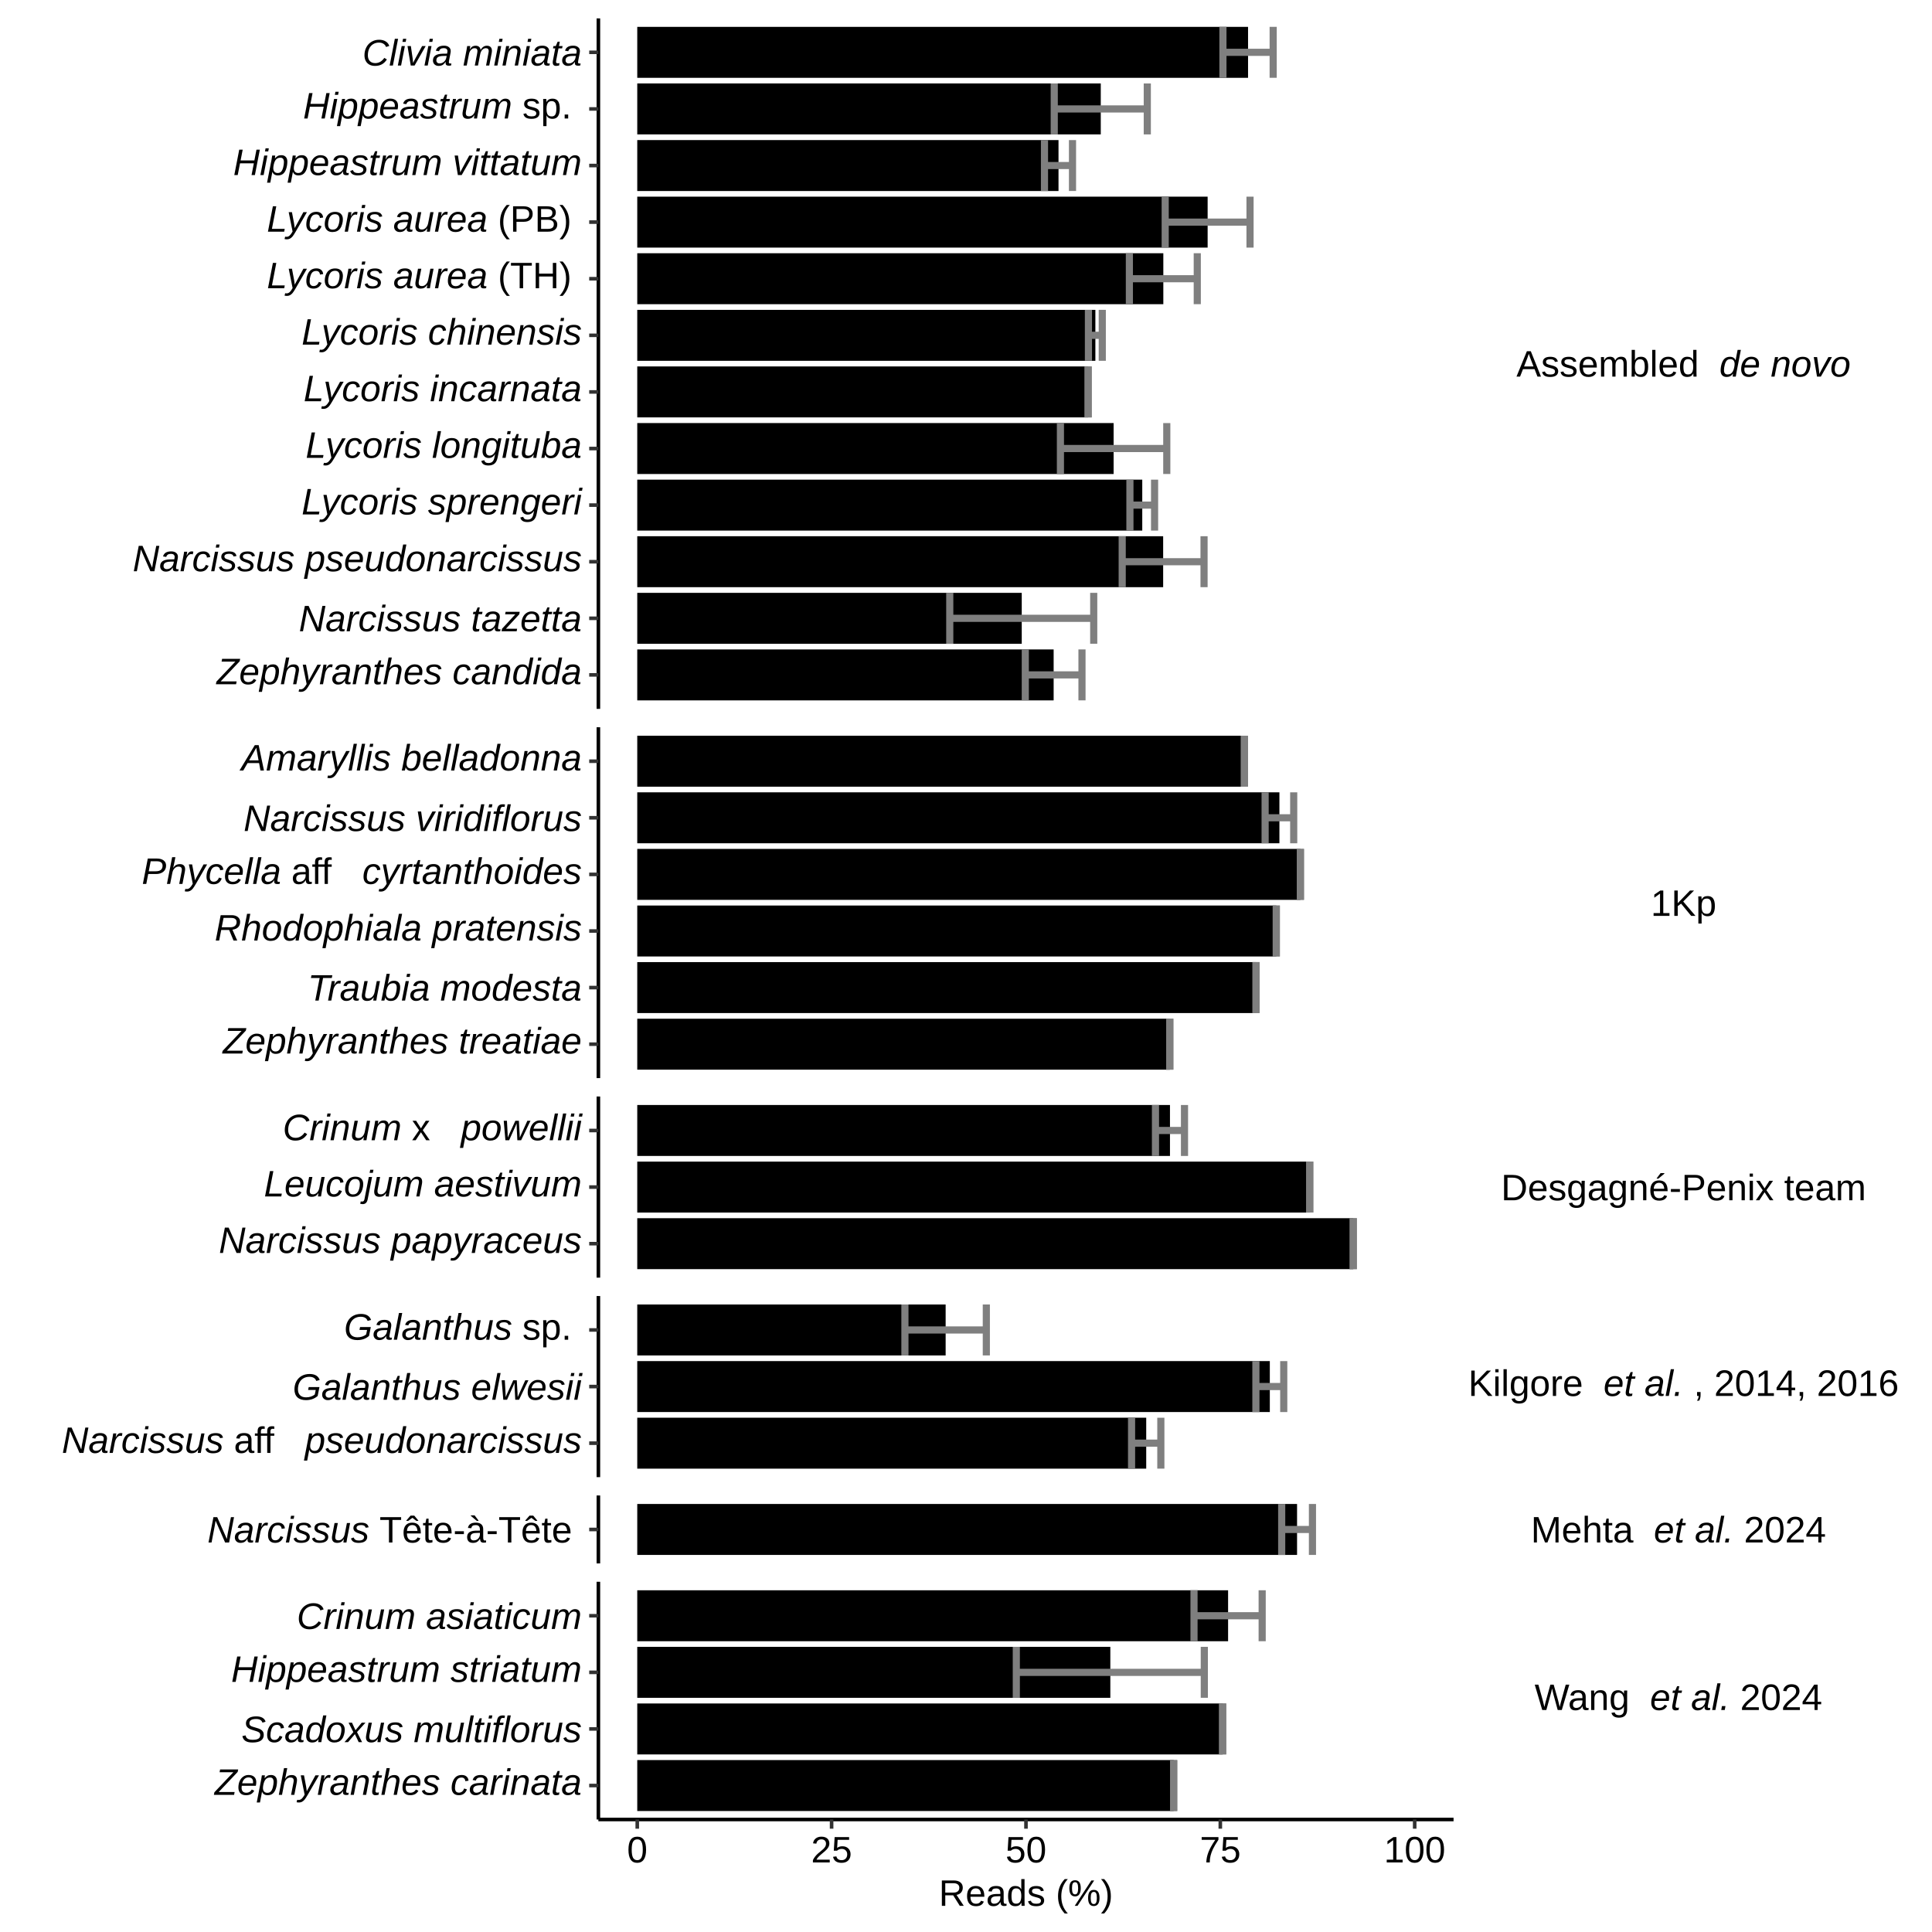
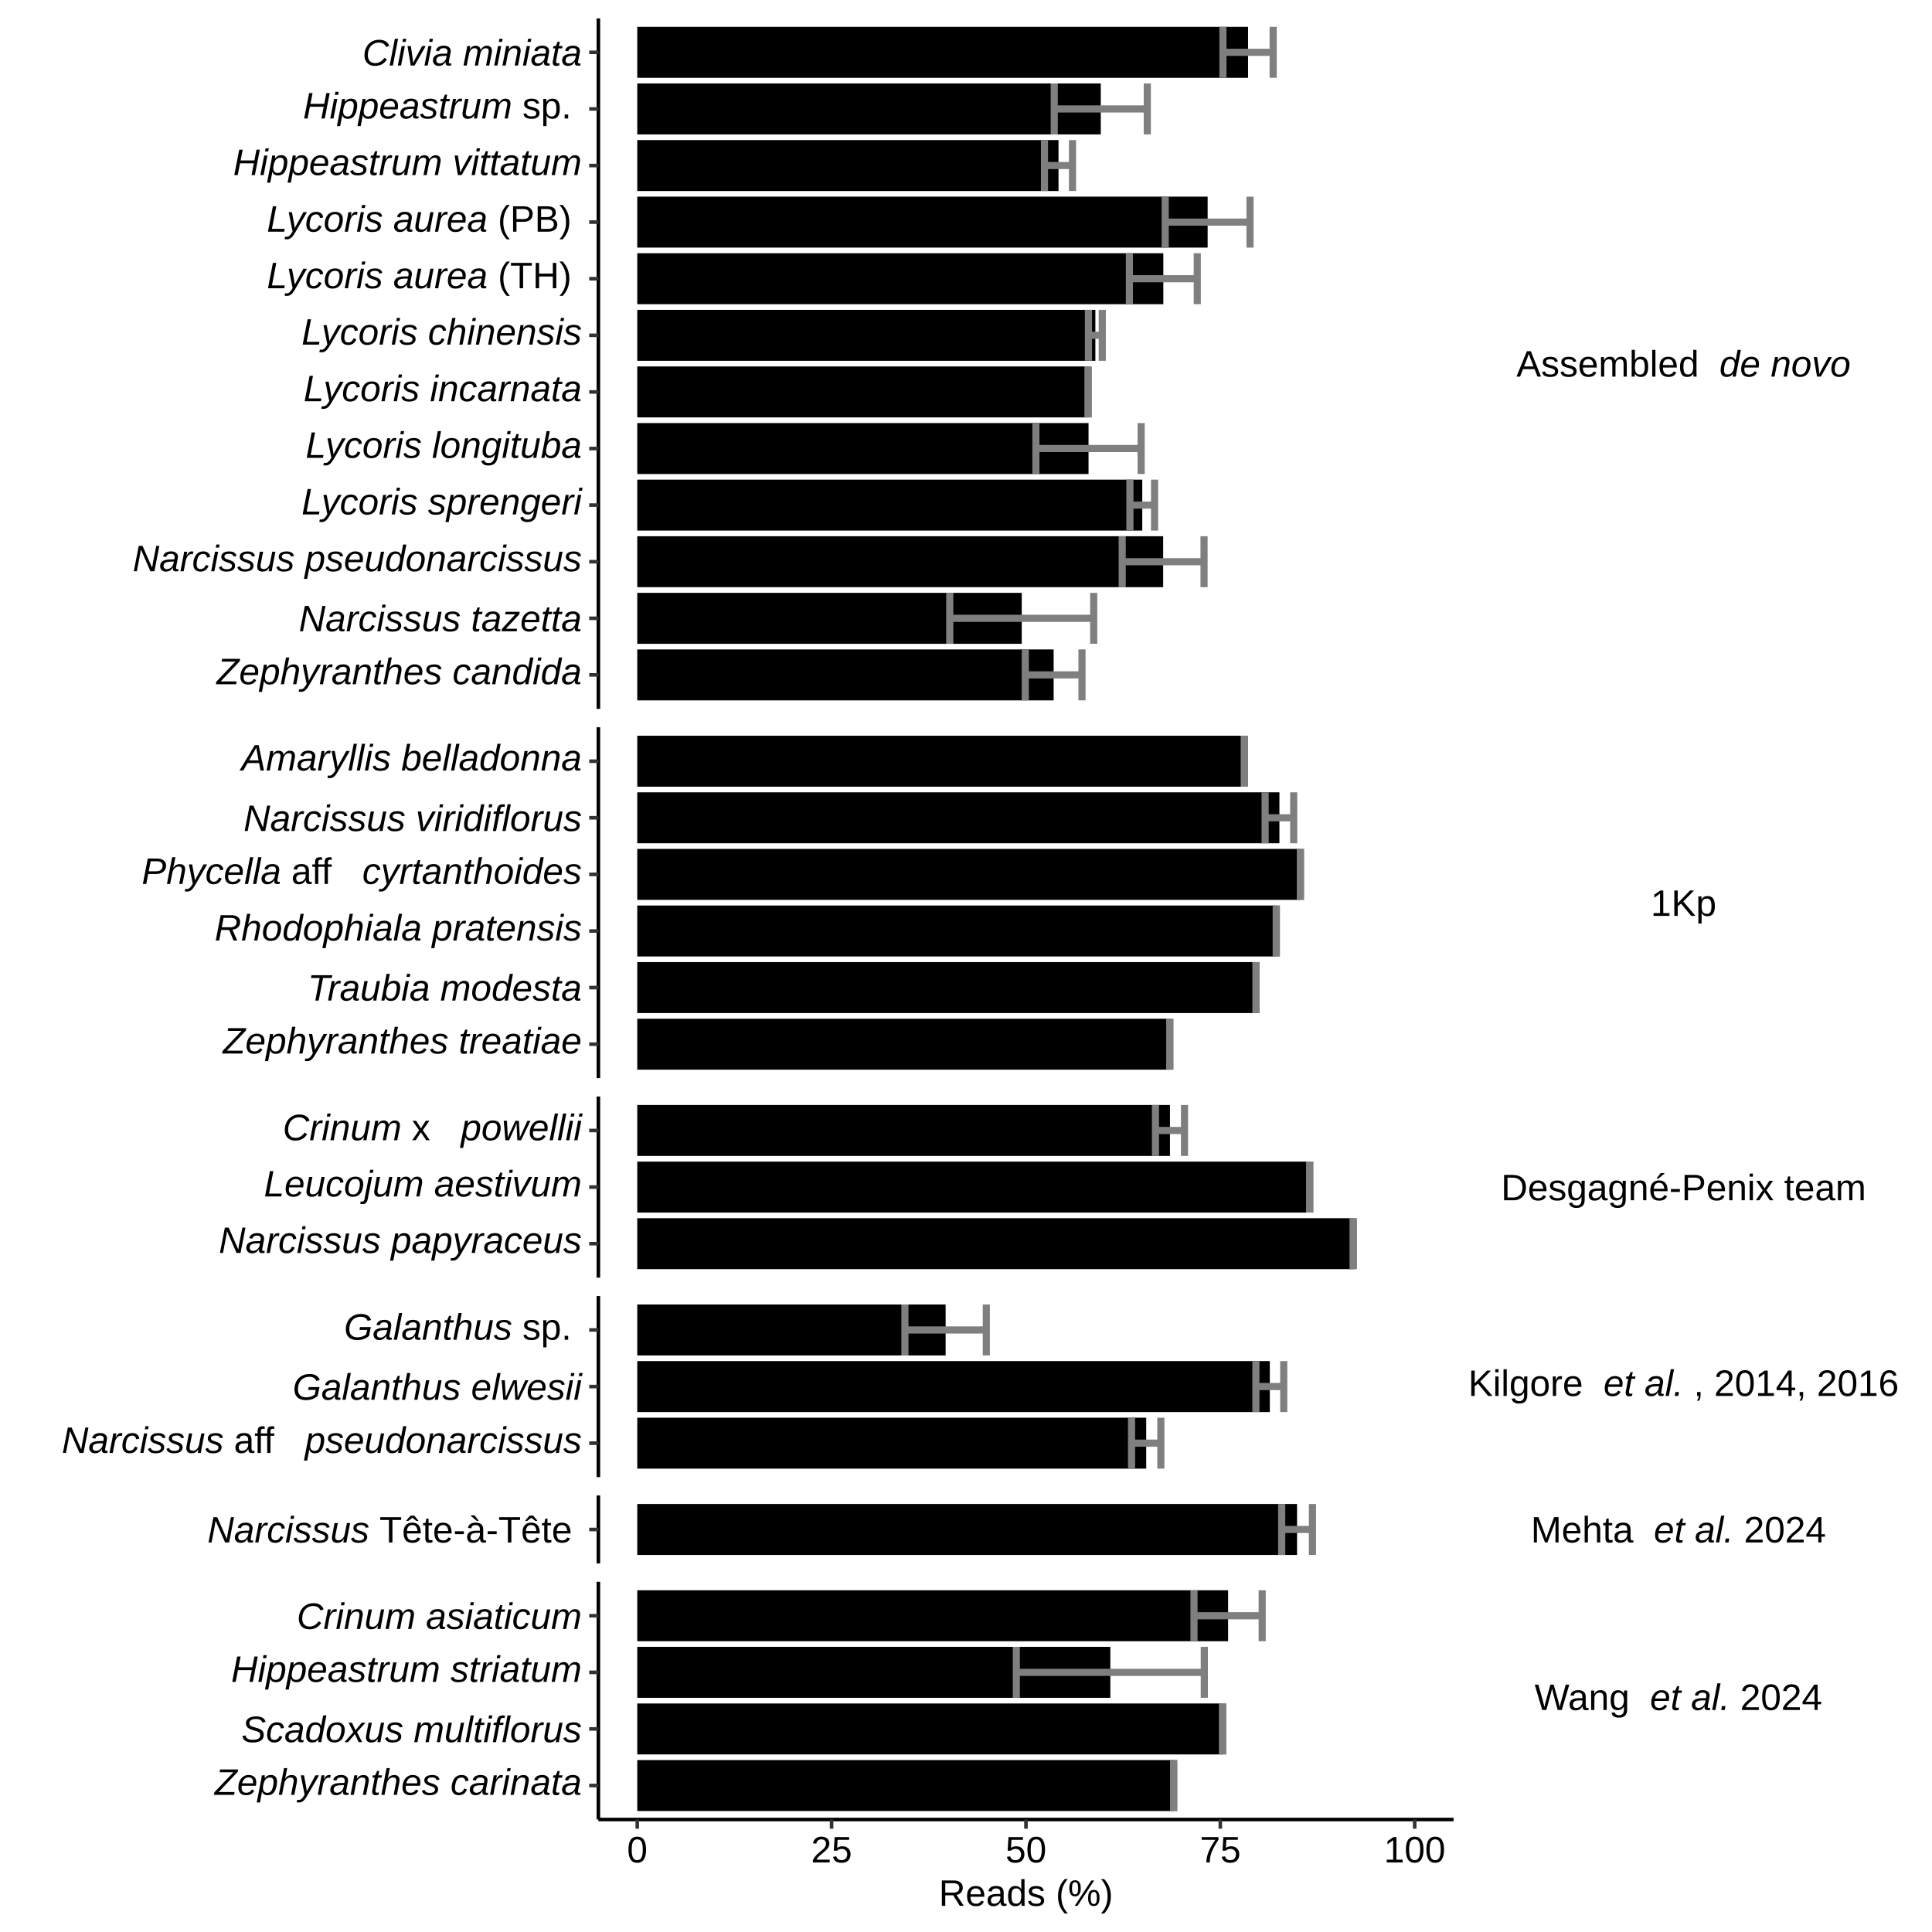
<svg xmlns="http://www.w3.org/2000/svg" class="svglite" width="576.00pt" height="576.00pt" viewBox="0 0 576.00 576.00">
  <defs>
    <style type="text/css">
    .svglite line, .svglite polyline, .svglite polygon, .svglite path, .svglite rect, .svglite circle {
      fill: none;
      stroke: #000000;
      stroke-linecap: round;
      stroke-linejoin: round;
      stroke-miterlimit: 10.00;
    }
    .svglite text {
      white-space: pre;
    }
  </style>
  </defs>
  <rect width="100%" height="100%" style="stroke: none; fill: #FFFFFF;" />
  <defs>
    <clipPath id="cpMC4wMHw1NzYuMDB8MC4wMHw1NzYuMDA=">
      <rect x="0.00" y="0.00" width="576.00" height="576.00" />
    </clipPath>
  </defs>
  <g clip-path="url(#cpMC4wMHw1NzYuMDB8MC4wMHw1NzYuMDA=)">
    <rect x="0.00" y="0.00" width="576.00" height="576.00" style="stroke-width: 1.07; stroke: #FFFFFF; fill: #FFFFFF;" />
  </g>
  <defs>
    <clipPath id="cpMTc4LjQwfDQzMy4zNnw1LjQ4fDIxMS4zNA==">
      <rect x="178.40" y="5.48" width="254.96" height="205.86" />
    </clipPath>
  </defs>
  <g clip-path="url(#cpMTc4LjQwfDQzMy4zNnw1LjQ4fDIxMS4zNA==)">
    <rect x="178.40" y="5.48" width="254.96" height="205.86" style="stroke-width: 1.07; stroke: none; fill: #FFFFFF;" />
    <rect x="189.99" y="8.01" width="182.10" height="15.19" style="stroke-width: 1.07; stroke: none; stroke-linecap: butt; stroke-linejoin: miter; fill: #000000;" />
    <rect x="189.99" y="24.88" width="138.19" height="15.19" style="stroke-width: 1.07; stroke: none; stroke-linecap: butt; stroke-linejoin: miter; fill: #000000;" />
    <rect x="189.99" y="41.76" width="125.59" height="15.19" style="stroke-width: 1.07; stroke: none; stroke-linecap: butt; stroke-linejoin: miter; fill: #000000;" />
    <rect x="189.99" y="58.63" width="170.05" height="15.19" style="stroke-width: 1.07; stroke: none; stroke-linecap: butt; stroke-linejoin: miter; fill: #000000;" />
    <rect x="189.99" y="75.50" width="156.84" height="15.19" style="stroke-width: 1.07; stroke: none; stroke-linecap: butt; stroke-linejoin: miter; fill: #000000;" />
    <rect x="189.99" y="92.38" width="136.58" height="15.19" style="stroke-width: 1.07; stroke: none; stroke-linecap: butt; stroke-linejoin: miter; fill: #000000;" />
    <rect x="189.99" y="109.25" width="134.43" height="15.19" style="stroke-width: 1.07; stroke: none; stroke-linecap: butt; stroke-linejoin: miter; fill: #000000;" />
-     <rect x="189.99" y="126.13" width="142.02" height="15.19" style="stroke-width: 1.07; stroke: none; stroke-linecap: butt; stroke-linejoin: miter; fill: #000000;" />
+     <rect x="189.99" y="126.13" width="134.54" height="15.19" style="stroke-width: 1.07; stroke: none; stroke-linecap: butt; stroke-linejoin: miter; fill: #000000;" />
    <rect x="189.99" y="143.00" width="150.56" height="15.19" style="stroke-width: 1.07; stroke: none; stroke-linecap: butt; stroke-linejoin: miter; fill: #000000;" />
    <rect x="189.99" y="159.87" width="156.79" height="15.19" style="stroke-width: 1.07; stroke: none; stroke-linecap: butt; stroke-linejoin: miter; fill: #000000;" />
    <rect x="189.99" y="176.75" width="114.63" height="15.19" style="stroke-width: 1.07; stroke: none; stroke-linecap: butt; stroke-linejoin: miter; fill: #000000;" />
    <rect x="189.99" y="193.62" width="124.14" height="15.19" style="stroke-width: 1.07; stroke: none; stroke-linecap: butt; stroke-linejoin: miter; fill: #000000;" />
    <polyline points="379.58,23.20 379.58,8.01 " style="stroke-width: 2.13; stroke: #7F7F7F; stroke-linecap: butt;" />
    <polyline points="379.58,15.60 364.60,15.60 " style="stroke-width: 2.13; stroke: #7F7F7F; stroke-linecap: butt;" />
    <polyline points="364.60,23.20 364.60,8.01 " style="stroke-width: 2.13; stroke: #7F7F7F; stroke-linecap: butt;" />
    <polyline points="342.05,40.07 342.05,24.88 " style="stroke-width: 2.13; stroke: #7F7F7F; stroke-linecap: butt;" />
    <polyline points="342.05,32.48 314.31,32.48 " style="stroke-width: 2.13; stroke: #7F7F7F; stroke-linecap: butt;" />
    <polyline points="314.31,40.07 314.31,24.88 " style="stroke-width: 2.13; stroke: #7F7F7F; stroke-linecap: butt;" />
    <polyline points="319.75,56.94 319.75,41.76 " style="stroke-width: 2.13; stroke: #7F7F7F; stroke-linecap: butt;" />
    <polyline points="319.75,49.35 311.40,49.35 " style="stroke-width: 2.13; stroke: #7F7F7F; stroke-linecap: butt;" />
    <polyline points="311.40,56.94 311.40,41.76 " style="stroke-width: 2.13; stroke: #7F7F7F; stroke-linecap: butt;" />
    <polyline points="372.68,73.82 372.68,58.63 " style="stroke-width: 2.13; stroke: #7F7F7F; stroke-linecap: butt;" />
    <polyline points="372.68,66.22 347.39,66.22 " style="stroke-width: 2.13; stroke: #7F7F7F; stroke-linecap: butt;" />
    <polyline points="347.39,73.82 347.39,58.63 " style="stroke-width: 2.13; stroke: #7F7F7F; stroke-linecap: butt;" />
    <polyline points="356.95,90.69 356.95,75.50 " style="stroke-width: 2.13; stroke: #7F7F7F; stroke-linecap: butt;" />
    <polyline points="356.95,83.10 336.71,83.10 " style="stroke-width: 2.13; stroke: #7F7F7F; stroke-linecap: butt;" />
    <polyline points="336.71,90.69 336.71,75.50 " style="stroke-width: 2.13; stroke: #7F7F7F; stroke-linecap: butt;" />
    <polyline points="328.63,107.56 328.63,92.38 " style="stroke-width: 2.13; stroke: #7F7F7F; stroke-linecap: butt;" />
    <polyline points="328.63,99.97 324.50,99.97 " style="stroke-width: 2.13; stroke: #7F7F7F; stroke-linecap: butt;" />
    <polyline points="324.50,107.56 324.50,92.38 " style="stroke-width: 2.13; stroke: #7F7F7F; stroke-linecap: butt;" />
    <polyline points="324.42,124.44 324.42,109.25 " style="stroke-width: 2.13; stroke: #7F7F7F; stroke-linecap: butt;" />
    <polyline points="324.42,116.85 324.42,116.85 " style="stroke-width: 2.13; stroke: #7F7F7F; stroke-linecap: butt;" />
    <polyline points="324.42,124.44 324.42,109.25 " style="stroke-width: 2.13; stroke: #7F7F7F; stroke-linecap: butt;" />
-     <polyline points="347.86,141.31 347.86,126.13 " style="stroke-width: 2.13; stroke: #7F7F7F; stroke-linecap: butt;" />
-     <polyline points="347.86,133.72 316.15,133.72 " style="stroke-width: 2.13; stroke: #7F7F7F; stroke-linecap: butt;" />
-     <polyline points="316.15,141.31 316.15,126.13 " style="stroke-width: 2.13; stroke: #7F7F7F; stroke-linecap: butt;" />
+     <polyline points="340.21,141.31 340.21,126.13 " style="stroke-width: 2.13; stroke: #7F7F7F; stroke-linecap: butt;" />
+     <polyline points="340.21,133.72 308.84,133.72 " style="stroke-width: 2.13; stroke: #7F7F7F; stroke-linecap: butt;" />
+     <polyline points="308.84,141.31 308.84,126.13 " style="stroke-width: 2.13; stroke: #7F7F7F; stroke-linecap: butt;" />
    <polyline points="344.22,158.19 344.22,143.00 " style="stroke-width: 2.13; stroke: #7F7F7F; stroke-linecap: butt;" />
    <polyline points="344.22,150.59 336.87,150.59 " style="stroke-width: 2.13; stroke: #7F7F7F; stroke-linecap: butt;" />
    <polyline points="336.87,158.19 336.87,143.00 " style="stroke-width: 2.13; stroke: #7F7F7F; stroke-linecap: butt;" />
    <polyline points="358.97,175.06 358.97,159.87 " style="stroke-width: 2.13; stroke: #7F7F7F; stroke-linecap: butt;" />
    <polyline points="358.97,167.47 334.57,167.47 " style="stroke-width: 2.13; stroke: #7F7F7F; stroke-linecap: butt;" />
    <polyline points="334.57,175.06 334.57,159.87 " style="stroke-width: 2.13; stroke: #7F7F7F; stroke-linecap: butt;" />
    <polyline points="326.08,191.93 326.08,176.75 " style="stroke-width: 2.13; stroke: #7F7F7F; stroke-linecap: butt;" />
    <polyline points="326.08,184.34 283.16,184.34 " style="stroke-width: 2.13; stroke: #7F7F7F; stroke-linecap: butt;" />
    <polyline points="283.16,191.93 283.16,176.75 " style="stroke-width: 2.13; stroke: #7F7F7F; stroke-linecap: butt;" />
    <polyline points="322.58,208.81 322.58,193.62 " style="stroke-width: 2.13; stroke: #7F7F7F; stroke-linecap: butt;" />
    <polyline points="322.58,201.21 305.68,201.21 " style="stroke-width: 2.13; stroke: #7F7F7F; stroke-linecap: butt;" />
    <polyline points="305.68,208.81 305.68,193.62 " style="stroke-width: 2.13; stroke: #7F7F7F; stroke-linecap: butt;" />
  </g>
  <g clip-path="url(#cpMC4wMHw1NzYuMDB8MC4wMHw1NzYuMDA=)">
</g>
  <defs>
    <clipPath id="cpMTc4LjQwfDQzMy4zNnwyMTYuODJ8MzIxLjQz">
      <rect x="178.40" y="216.82" width="254.96" height="104.62" />
    </clipPath>
  </defs>
  <g clip-path="url(#cpMTc4LjQwfDQzMy4zNnwyMTYuODJ8MzIxLjQz)">
    <rect x="178.40" y="216.82" width="254.96" height="104.62" style="stroke-width: 1.07; stroke: none; fill: #FFFFFF;" />
    <rect x="189.99" y="219.35" width="181.02" height="15.19" style="stroke-width: 1.07; stroke: none; stroke-linecap: butt; stroke-linejoin: miter; fill: #000000;" />
    <rect x="189.99" y="236.22" width="191.45" height="15.19" style="stroke-width: 1.07; stroke: none; stroke-linecap: butt; stroke-linejoin: miter; fill: #000000;" />
    <rect x="189.99" y="253.09" width="197.71" height="15.19" style="stroke-width: 1.07; stroke: none; stroke-linecap: butt; stroke-linejoin: miter; fill: #000000;" />
    <rect x="189.99" y="269.97" width="190.52" height="15.19" style="stroke-width: 1.07; stroke: none; stroke-linecap: butt; stroke-linejoin: miter; fill: #000000;" />
    <rect x="189.99" y="286.84" width="184.50" height="15.19" style="stroke-width: 1.07; stroke: none; stroke-linecap: butt; stroke-linejoin: miter; fill: #000000;" />
    <rect x="189.99" y="303.72" width="158.77" height="15.19" style="stroke-width: 1.07; stroke: none; stroke-linecap: butt; stroke-linejoin: miter; fill: #000000;" />
    <polyline points="371.01,234.53 371.01,219.35 " style="stroke-width: 2.13; stroke: #7F7F7F; stroke-linecap: butt;" />
    <polyline points="371.01,226.94 371.01,226.94 " style="stroke-width: 2.13; stroke: #7F7F7F; stroke-linecap: butt;" />
    <polyline points="371.01,234.53 371.01,219.35 " style="stroke-width: 2.13; stroke: #7F7F7F; stroke-linecap: butt;" />
    <polyline points="385.70,251.41 385.70,236.22 " style="stroke-width: 2.13; stroke: #7F7F7F; stroke-linecap: butt;" />
    <polyline points="385.70,243.81 377.18,243.81 " style="stroke-width: 2.13; stroke: #7F7F7F; stroke-linecap: butt;" />
    <polyline points="377.18,251.41 377.18,236.22 " style="stroke-width: 2.13; stroke: #7F7F7F; stroke-linecap: butt;" />
    <polyline points="387.70,268.28 387.70,253.09 " style="stroke-width: 2.13; stroke: #7F7F7F; stroke-linecap: butt;" />
    <polyline points="387.70,260.69 387.70,260.69 " style="stroke-width: 2.13; stroke: #7F7F7F; stroke-linecap: butt;" />
    <polyline points="387.70,268.28 387.70,253.09 " style="stroke-width: 2.13; stroke: #7F7F7F; stroke-linecap: butt;" />
    <polyline points="380.51,285.15 380.51,269.97 " style="stroke-width: 2.13; stroke: #7F7F7F; stroke-linecap: butt;" />
    <polyline points="380.51,277.56 380.51,277.56 " style="stroke-width: 2.13; stroke: #7F7F7F; stroke-linecap: butt;" />
    <polyline points="380.51,285.15 380.51,269.97 " style="stroke-width: 2.13; stroke: #7F7F7F; stroke-linecap: butt;" />
    <polyline points="374.48,302.03 374.48,286.84 " style="stroke-width: 2.13; stroke: #7F7F7F; stroke-linecap: butt;" />
    <polyline points="374.48,294.44 374.48,294.44 " style="stroke-width: 2.13; stroke: #7F7F7F; stroke-linecap: butt;" />
    <polyline points="374.48,302.03 374.48,286.84 " style="stroke-width: 2.13; stroke: #7F7F7F; stroke-linecap: butt;" />
    <polyline points="348.76,318.90 348.76,303.72 " style="stroke-width: 2.13; stroke: #7F7F7F; stroke-linecap: butt;" />
    <polyline points="348.76,311.31 348.76,311.31 " style="stroke-width: 2.13; stroke: #7F7F7F; stroke-linecap: butt;" />
    <polyline points="348.76,318.90 348.76,303.72 " style="stroke-width: 2.13; stroke: #7F7F7F; stroke-linecap: butt;" />
  </g>
  <g clip-path="url(#cpMC4wMHw1NzYuMDB8MC4wMHw1NzYuMDA=)">
</g>
  <defs>
    <clipPath id="cpMTc4LjQwfDQzMy4zNnwzMjYuOTF8MzgwLjkx">
      <rect x="178.40" y="326.91" width="254.96" height="54.00" />
    </clipPath>
  </defs>
  <g clip-path="url(#cpMTc4LjQwfDQzMy4zNnwzMjYuOTF8MzgwLjkx)">
    <rect x="178.40" y="326.91" width="254.96" height="54.00" style="stroke-width: 1.07; stroke: none; fill: #FFFFFF;" />
    <rect x="189.99" y="329.44" width="158.82" height="15.19" style="stroke-width: 1.07; stroke: none; stroke-linecap: butt; stroke-linejoin: miter; fill: #000000;" />
    <rect x="189.99" y="346.32" width="200.49" height="15.19" style="stroke-width: 1.07; stroke: none; stroke-linecap: butt; stroke-linejoin: miter; fill: #000000;" />
    <rect x="189.99" y="363.19" width="213.47" height="15.19" style="stroke-width: 1.07; stroke: none; stroke-linecap: butt; stroke-linejoin: miter; fill: #000000;" />
    <polyline points="353.14,344.63 353.14,329.44 " style="stroke-width: 2.13; stroke: #7F7F7F; stroke-linecap: butt;" />
    <polyline points="353.14,337.04 344.49,337.04 " style="stroke-width: 2.13; stroke: #7F7F7F; stroke-linecap: butt;" />
    <polyline points="344.49,344.63 344.49,329.44 " style="stroke-width: 2.13; stroke: #7F7F7F; stroke-linecap: butt;" />
    <polyline points="390.48,361.50 390.48,346.32 " style="stroke-width: 2.13; stroke: #7F7F7F; stroke-linecap: butt;" />
    <polyline points="390.48,353.91 390.48,353.91 " style="stroke-width: 2.13; stroke: #7F7F7F; stroke-linecap: butt;" />
    <polyline points="390.48,361.50 390.48,346.32 " style="stroke-width: 2.13; stroke: #7F7F7F; stroke-linecap: butt;" />
    <polyline points="403.46,378.38 403.46,363.19 " style="stroke-width: 2.13; stroke: #7F7F7F; stroke-linecap: butt;" />
    <polyline points="403.46,370.78 403.46,370.78 " style="stroke-width: 2.13; stroke: #7F7F7F; stroke-linecap: butt;" />
    <polyline points="403.46,378.38 403.46,363.19 " style="stroke-width: 2.13; stroke: #7F7F7F; stroke-linecap: butt;" />
  </g>
  <g clip-path="url(#cpMC4wMHw1NzYuMDB8MC4wMHw1NzYuMDA=)">
</g>
  <defs>
    <clipPath id="cpMTc4LjQwfDQzMy4zNnwzODYuMzl8NDQwLjM4">
      <rect x="178.40" y="386.39" width="254.96" height="54.00" />
    </clipPath>
  </defs>
  <g clip-path="url(#cpMTc4LjQwfDQzMy4zNnwzODYuMzl8NDQwLjM4)">
    <rect x="178.40" y="386.39" width="254.96" height="54.00" style="stroke-width: 1.07; stroke: none; fill: #FFFFFF;" />
    <rect x="189.99" y="405.79" width="188.59" height="15.19" style="stroke-width: 1.07; stroke: none; stroke-linecap: butt; stroke-linejoin: miter; fill: #000000;" />
    <rect x="189.99" y="388.92" width="91.94" height="15.19" style="stroke-width: 1.07; stroke: none; stroke-linecap: butt; stroke-linejoin: miter; fill: #000000;" />
    <rect x="189.99" y="422.67" width="151.74" height="15.19" style="stroke-width: 1.07; stroke: none; stroke-linecap: butt; stroke-linejoin: miter; fill: #000000;" />
    <polyline points="382.73,420.98 382.73,405.79 " style="stroke-width: 2.13; stroke: #7F7F7F; stroke-linecap: butt;" />
    <polyline points="382.73,413.38 374.43,413.38 " style="stroke-width: 2.13; stroke: #7F7F7F; stroke-linecap: butt;" />
    <polyline points="374.43,420.98 374.43,405.79 " style="stroke-width: 2.13; stroke: #7F7F7F; stroke-linecap: butt;" />
    <polyline points="294.06,404.10 294.06,388.92 " style="stroke-width: 2.13; stroke: #7F7F7F; stroke-linecap: butt;" />
    <polyline points="294.06,396.51 269.79,396.51 " style="stroke-width: 2.13; stroke: #7F7F7F; stroke-linecap: butt;" />
    <polyline points="269.79,404.10 269.79,388.92 " style="stroke-width: 2.13; stroke: #7F7F7F; stroke-linecap: butt;" />
    <polyline points="346.09,437.85 346.09,422.67 " style="stroke-width: 2.13; stroke: #7F7F7F; stroke-linecap: butt;" />
    <polyline points="346.09,430.26 337.36,430.26 " style="stroke-width: 2.13; stroke: #7F7F7F; stroke-linecap: butt;" />
    <polyline points="337.36,437.85 337.36,422.67 " style="stroke-width: 2.13; stroke: #7F7F7F; stroke-linecap: butt;" />
  </g>
  <g clip-path="url(#cpMC4wMHw1NzYuMDB8MC4wMHw1NzYuMDA=)">
</g>
  <defs>
    <clipPath id="cpMTc4LjQwfDQzMy4zNnw0NDUuODZ8NDY2LjEx">
      <rect x="178.40" y="445.86" width="254.96" height="20.25" />
    </clipPath>
  </defs>
  <g clip-path="url(#cpMTc4LjQwfDQzMy4zNnw0NDUuODZ8NDY2LjEx)">
    <rect x="178.40" y="445.86" width="254.96" height="20.25" style="stroke-width: 1.07; stroke: none; fill: #FFFFFF;" />
    <rect x="189.99" y="448.39" width="196.71" height="15.19" style="stroke-width: 1.07; stroke: none; stroke-linecap: butt; stroke-linejoin: miter; fill: #000000;" />
    <polyline points="391.29,463.58 391.29,448.39 " style="stroke-width: 2.13; stroke: #7F7F7F; stroke-linecap: butt;" />
    <polyline points="391.29,455.99 382.12,455.99 " style="stroke-width: 2.13; stroke: #7F7F7F; stroke-linecap: butt;" />
    <polyline points="382.12,463.58 382.12,448.39 " style="stroke-width: 2.13; stroke: #7F7F7F; stroke-linecap: butt;" />
  </g>
  <g clip-path="url(#cpMC4wMHw1NzYuMDB8MC4wMHw1NzYuMDA=)">
</g>
  <defs>
    <clipPath id="cpMTc4LjQwfDQzMy4zNnw0NzEuNTl8NTQyLjQ2">
      <rect x="178.40" y="471.59" width="254.96" height="70.87" />
    </clipPath>
  </defs>
  <g clip-path="url(#cpMTc4LjQwfDQzMy4zNnw0NzEuNTl8NTQyLjQ2)">
    <rect x="178.40" y="471.59" width="254.96" height="70.87" style="stroke-width: 1.07; stroke: none; fill: #FFFFFF;" />
    <rect x="189.99" y="474.12" width="176.15" height="15.19" style="stroke-width: 1.07; stroke: none; stroke-linecap: butt; stroke-linejoin: miter; fill: #000000;" />
    <rect x="189.99" y="490.99" width="141.04" height="15.19" style="stroke-width: 1.07; stroke: none; stroke-linecap: butt; stroke-linejoin: miter; fill: #000000;" />
    <rect x="189.99" y="507.87" width="174.53" height="15.19" style="stroke-width: 1.07; stroke: none; stroke-linecap: butt; stroke-linejoin: miter; fill: #000000;" />
    <rect x="189.99" y="524.74" width="159.93" height="15.19" style="stroke-width: 1.07; stroke: none; stroke-linecap: butt; stroke-linejoin: miter; fill: #000000;" />
    <polyline points="376.30,489.31 376.30,474.12 " style="stroke-width: 2.13; stroke: #7F7F7F; stroke-linecap: butt;" />
    <polyline points="376.30,481.71 355.98,481.71 " style="stroke-width: 2.13; stroke: #7F7F7F; stroke-linecap: butt;" />
    <polyline points="355.98,489.31 355.98,474.12 " style="stroke-width: 2.13; stroke: #7F7F7F; stroke-linecap: butt;" />
    <polyline points="359.05,506.18 359.05,490.99 " style="stroke-width: 2.13; stroke: #7F7F7F; stroke-linecap: butt;" />
    <polyline points="359.05,498.59 303.00,498.59 " style="stroke-width: 2.13; stroke: #7F7F7F; stroke-linecap: butt;" />
    <polyline points="303.00,506.18 303.00,490.99 " style="stroke-width: 2.13; stroke: #7F7F7F; stroke-linecap: butt;" />
    <polyline points="364.52,523.05 364.52,507.87 " style="stroke-width: 2.13; stroke: #7F7F7F; stroke-linecap: butt;" />
    <polyline points="364.52,515.46 364.52,515.46 " style="stroke-width: 2.13; stroke: #7F7F7F; stroke-linecap: butt;" />
    <polyline points="364.52,523.05 364.52,507.87 " style="stroke-width: 2.13; stroke: #7F7F7F; stroke-linecap: butt;" />
    <polyline points="349.92,539.93 349.92,524.74 " style="stroke-width: 2.13; stroke: #7F7F7F; stroke-linecap: butt;" />
    <polyline points="349.92,532.33 349.92,532.33 " style="stroke-width: 2.13; stroke: #7F7F7F; stroke-linecap: butt;" />
    <polyline points="349.92,539.93 349.92,524.74 " style="stroke-width: 2.13; stroke: #7F7F7F; stroke-linecap: butt;" />
  </g>
  <g clip-path="url(#cpMC4wMHw1NzYuMDB8MC4wMHw1NzYuMDA=)">
</g>
  <defs>
    <clipPath id="cpNDMzLjM2fDU3MC41Mnw1LjQ4fDIxMS4zNA==">
      <rect x="433.36" y="5.48" width="137.16" height="205.86" />
    </clipPath>
  </defs>
  <g clip-path="url(#cpNDMzLjM2fDU3MC41Mnw1LjQ4fDIxMS4zNA==)">
    <text x="452.11" y="112.28" style="font-size: 11.00px; font-family: &quot;Arial&quot;;" textLength="57.48px" lengthAdjust="spacingAndGlyphs">Assembled </text>
    <text x="509.59" y="112.28" style="font-size: 11.00px; font-family: &quot;Arial&quot;;" textLength="3.02px" lengthAdjust="spacingAndGlyphs"> </text>
    <text x="512.61" y="112.28" style="font-size: 11.00px; font-style: italic; font-family: &quot;Arial&quot;;" textLength="39.16px" lengthAdjust="spacingAndGlyphs">de novo</text>
  </g>
  <g clip-path="url(#cpMC4wMHw1NzYuMDB8MC4wMHw1NzYuMDA=)">
</g>
  <defs>
    <clipPath id="cpNDMzLjM2fDU3MC41MnwyMTYuODJ8MzIxLjQz">
      <rect x="433.36" y="216.82" width="137.16" height="104.62" />
    </clipPath>
  </defs>
  <g clip-path="url(#cpNDMzLjM2fDU3MC41MnwyMTYuODJ8MzIxLjQz)">
    <text x="501.94" y="273.06" text-anchor="middle" style="font-size: 11.00px; font-family: &quot;Arial&quot;;" textLength="19.58px" lengthAdjust="spacingAndGlyphs">1Kp</text>
  </g>
  <g clip-path="url(#cpMC4wMHw1NzYuMDB8MC4wMHw1NzYuMDA=)">
</g>
  <defs>
    <clipPath id="cpNDMzLjM2fDU3MC41MnwzMjYuOTF8MzgwLjkx">
      <rect x="433.36" y="326.91" width="137.16" height="54.00" />
    </clipPath>
  </defs>
  <g clip-path="url(#cpNDMzLjM2fDU3MC41MnwzMjYuOTF8MzgwLjkx)">
    <text x="501.94" y="357.85" text-anchor="middle" style="font-size: 11.00px; font-family: &quot;Arial&quot;;" textLength="108.87px" lengthAdjust="spacingAndGlyphs">Desgagné-Penix team</text>
  </g>
  <g clip-path="url(#cpMC4wMHw1NzYuMDB8MC4wMHw1NzYuMDA=)">
</g>
  <defs>
    <clipPath id="cpNDMzLjM2fDU3MC41MnwzODYuMzl8NDQwLjM4">
      <rect x="433.36" y="386.39" width="137.16" height="54.00" />
    </clipPath>
  </defs>
  <g clip-path="url(#cpNDMzLjM2fDU3MC41MnwzODYuMzl8NDQwLjM4)">
    <text x="437.74" y="416.18" style="font-size: 11.00px; font-family: &quot;Arial&quot;;" textLength="37.30px" lengthAdjust="spacingAndGlyphs">Kilgore </text>
    <text x="475.04" y="416.18" style="font-size: 11.00px; font-family: &quot;Arial&quot;;" textLength="3.02px" lengthAdjust="spacingAndGlyphs"> </text>
    <text x="478.06" y="416.18" style="font-size: 11.00px; font-style: italic; font-family: &quot;Arial&quot;;" textLength="23.86px" lengthAdjust="spacingAndGlyphs">et al.</text>
    <text x="501.92" y="416.18" style="font-size: 11.00px; font-family: &quot;Arial&quot;;" textLength="3.02px" lengthAdjust="spacingAndGlyphs"> </text>
    <text x="504.94" y="416.18" style="font-size: 11.00px; font-family: &quot;Arial&quot;;" textLength="61.20px" lengthAdjust="spacingAndGlyphs">, 2014, 2016</text>
  </g>
  <g clip-path="url(#cpMC4wMHw1NzYuMDB8MC4wMHw1NzYuMDA=)">
</g>
  <defs>
    <clipPath id="cpNDMzLjM2fDU3MC41Mnw0NDUuODZ8NDY2LjEx">
      <rect x="433.36" y="445.86" width="137.16" height="20.25" />
    </clipPath>
  </defs>
  <g clip-path="url(#cpNDMzLjM2fDU3MC41Mnw0NDUuODZ8NDY2LjEx)">
    <text x="456.40" y="459.87" style="font-size: 11.00px; font-family: &quot;Arial&quot;;" textLength="33.65px" lengthAdjust="spacingAndGlyphs">Mehta </text>
    <text x="490.04" y="459.87" style="font-size: 11.00px; font-family: &quot;Arial&quot;;" textLength="3.02px" lengthAdjust="spacingAndGlyphs"> </text>
    <text x="493.06" y="459.87" style="font-size: 11.00px; font-style: italic; font-family: &quot;Arial&quot;;" textLength="23.86px" lengthAdjust="spacingAndGlyphs">et al.</text>
    <text x="516.92" y="459.87" style="font-size: 11.00px; font-family: &quot;Arial&quot;;" textLength="3.02px" lengthAdjust="spacingAndGlyphs"> </text>
    <text x="519.94" y="459.87" style="font-size: 11.00px; font-family: &quot;Arial&quot;;" textLength="27.54px" lengthAdjust="spacingAndGlyphs"> 2024</text>
  </g>
  <g clip-path="url(#cpMC4wMHw1NzYuMDB8MC4wMHw1NzYuMDA=)">
</g>
  <defs>
    <clipPath id="cpNDMzLjM2fDU3MC41Mnw0NzEuNTl8NTQyLjQ2">
      <rect x="433.36" y="471.59" width="137.16" height="70.87" />
    </clipPath>
  </defs>
  <g clip-path="url(#cpNDMzLjM2fDU3MC41Mnw0NzEuNTl8NTQyLjQ2)">
    <text x="457.52" y="509.82" style="font-size: 11.00px; font-family: &quot;Arial&quot;;" textLength="31.39px" lengthAdjust="spacingAndGlyphs">Wang </text>
    <text x="488.92" y="509.82" style="font-size: 11.00px; font-family: &quot;Arial&quot;;" textLength="3.02px" lengthAdjust="spacingAndGlyphs"> </text>
    <text x="491.93" y="509.82" style="font-size: 11.00px; font-style: italic; font-family: &quot;Arial&quot;;" textLength="23.86px" lengthAdjust="spacingAndGlyphs">et al.</text>
    <text x="515.79" y="509.82" style="font-size: 11.00px; font-family: &quot;Arial&quot;;" textLength="3.02px" lengthAdjust="spacingAndGlyphs"> </text>
    <text x="518.81" y="509.82" style="font-size: 11.00px; font-family: &quot;Arial&quot;;" textLength="27.54px" lengthAdjust="spacingAndGlyphs"> 2024</text>
  </g>
  <g clip-path="url(#cpMC4wMHw1NzYuMDB8MC4wMHw1NzYuMDA=)">
    <polyline points="178.40,542.46 433.36,542.46 " style="stroke-width: 1.07; stroke-linecap: butt;" />
    <polyline points="189.99,545.20 189.99,542.46 " style="stroke-width: 1.07; stroke: #333333; stroke-linecap: butt;" />
    <polyline points="247.93,545.20 247.93,542.46 " style="stroke-width: 1.07; stroke: #333333; stroke-linecap: butt;" />
    <polyline points="305.88,545.20 305.88,542.46 " style="stroke-width: 1.07; stroke: #333333; stroke-linecap: butt;" />
    <polyline points="363.82,545.20 363.82,542.46 " style="stroke-width: 1.07; stroke: #333333; stroke-linecap: butt;" />
    <polyline points="421.77,545.20 421.77,542.46 " style="stroke-width: 1.07; stroke: #333333; stroke-linecap: butt;" />
    <text x="189.99" y="555.27" text-anchor="middle" style="font-size: 11.00px; font-family: &quot;Arial&quot;;" textLength="6.12px" lengthAdjust="spacingAndGlyphs">0</text>
    <text x="247.93" y="555.27" text-anchor="middle" style="font-size: 11.00px; font-family: &quot;Arial&quot;;" textLength="12.24px" lengthAdjust="spacingAndGlyphs">25</text>
    <text x="305.88" y="555.27" text-anchor="middle" style="font-size: 11.00px; font-family: &quot;Arial&quot;;" textLength="12.24px" lengthAdjust="spacingAndGlyphs">50</text>
    <text x="363.82" y="555.27" text-anchor="middle" style="font-size: 11.00px; font-family: &quot;Arial&quot;;" textLength="12.24px" lengthAdjust="spacingAndGlyphs">75</text>
    <text x="421.77" y="555.27" text-anchor="middle" style="font-size: 11.00px; font-family: &quot;Arial&quot;;" textLength="18.36px" lengthAdjust="spacingAndGlyphs">100</text>
    <polyline points="178.40,211.34 178.40,5.48 " style="stroke-width: 1.07; stroke-linecap: butt;" />
    <text x="64.58" y="203.99" style="font-size: 11.00px; font-style: italic; font-family: &quot;Arial&quot;;" textLength="108.89px" lengthAdjust="spacingAndGlyphs">Zephyranthes candida</text>
    <text x="89.08" y="188.21" style="font-size: 11.00px; font-style: italic; font-family: &quot;Arial&quot;;" textLength="84.39px" lengthAdjust="spacingAndGlyphs">Narcissus tazetta</text>
    <text x="39.55" y="170.31" style="font-size: 11.00px; font-style: italic; font-family: &quot;Arial&quot;;" textLength="133.92px" lengthAdjust="spacingAndGlyphs">Narcissus pseudonarcissus</text>
    <text x="89.89" y="153.37" style="font-size: 11.00px; font-style: italic; font-family: &quot;Arial&quot;;" textLength="83.58px" lengthAdjust="spacingAndGlyphs">Lycoris sprengeri</text>
    <text x="91.10" y="136.50" style="font-size: 11.00px; font-style: italic; font-family: &quot;Arial&quot;;" textLength="82.37px" lengthAdjust="spacingAndGlyphs">Lycoris longituba</text>
    <text x="90.49" y="119.62" style="font-size: 11.00px; font-style: italic; font-family: &quot;Arial&quot;;" textLength="82.97px" lengthAdjust="spacingAndGlyphs">Lycoris incarnata</text>
    <text x="89.90" y="102.75" style="font-size: 11.00px; font-style: italic; font-family: &quot;Arial&quot;;" textLength="83.57px" lengthAdjust="spacingAndGlyphs">Lycoris chinensis</text>
    <text x="79.55" y="85.94" style="font-size: 11.00px; font-style: italic; font-family: &quot;Arial&quot;;" textLength="65.85px" lengthAdjust="spacingAndGlyphs">Lycoris aurea</text>
    <text x="145.40" y="85.94" style="font-size: 11.00px; font-family: &quot;Arial&quot;;" textLength="3.02px" lengthAdjust="spacingAndGlyphs"> </text>
    <text x="148.42" y="85.94" style="font-size: 11.00px; font-family: &quot;Arial&quot;;" textLength="25.05px" lengthAdjust="spacingAndGlyphs"> (TH)</text>
    <text x="79.54" y="69.07" style="font-size: 11.00px; font-style: italic; font-family: &quot;Arial&quot;;" textLength="65.85px" lengthAdjust="spacingAndGlyphs">Lycoris aurea</text>
    <text x="145.39" y="69.07" style="font-size: 11.00px; font-family: &quot;Arial&quot;;" textLength="3.02px" lengthAdjust="spacingAndGlyphs"> </text>
    <text x="148.40" y="69.07" style="font-size: 11.00px; font-family: &quot;Arial&quot;;" textLength="25.06px" lengthAdjust="spacingAndGlyphs"> (PB)</text>
    <text x="69.51" y="52.19" style="font-size: 11.00px; font-style: italic; font-family: &quot;Arial&quot;;" textLength="103.96px" lengthAdjust="spacingAndGlyphs">Hippeastrum vittatum</text>
    <text x="90.34" y="35.32" style="font-size: 11.00px; font-style: italic; font-family: &quot;Arial&quot;;" textLength="62.37px" lengthAdjust="spacingAndGlyphs">Hippeastrum</text>
    <text x="152.71" y="35.32" style="font-size: 11.00px; font-family: &quot;Arial&quot;;" textLength="3.02px" lengthAdjust="spacingAndGlyphs"> </text>
    <text x="155.73" y="35.32" style="font-size: 11.00px; font-family: &quot;Arial&quot;;" textLength="17.74px" lengthAdjust="spacingAndGlyphs"> sp.</text>
    <text x="108.05" y="19.54" style="font-size: 11.00px; font-style: italic; font-family: &quot;Arial&quot;;" textLength="65.41px" lengthAdjust="spacingAndGlyphs">Clivia miniata</text>
    <polyline points="175.66,201.21 178.40,201.21 " style="stroke-width: 1.07; stroke: #333333; stroke-linecap: butt;" />
    <polyline points="175.66,184.34 178.40,184.34 " style="stroke-width: 1.07; stroke: #333333; stroke-linecap: butt;" />
    <polyline points="175.66,167.47 178.40,167.47 " style="stroke-width: 1.07; stroke: #333333; stroke-linecap: butt;" />
    <polyline points="175.66,150.59 178.40,150.59 " style="stroke-width: 1.07; stroke: #333333; stroke-linecap: butt;" />
    <polyline points="175.66,133.72 178.40,133.72 " style="stroke-width: 1.07; stroke: #333333; stroke-linecap: butt;" />
    <polyline points="175.66,116.85 178.40,116.85 " style="stroke-width: 1.07; stroke: #333333; stroke-linecap: butt;" />
    <polyline points="175.66,99.97 178.40,99.97 " style="stroke-width: 1.07; stroke: #333333; stroke-linecap: butt;" />
    <polyline points="175.66,83.10 178.40,83.10 " style="stroke-width: 1.07; stroke: #333333; stroke-linecap: butt;" />
    <polyline points="175.66,66.22 178.40,66.22 " style="stroke-width: 1.07; stroke: #333333; stroke-linecap: butt;" />
    <polyline points="175.66,49.35 178.40,49.35 " style="stroke-width: 1.07; stroke: #333333; stroke-linecap: butt;" />
    <polyline points="175.66,32.48 178.40,32.48 " style="stroke-width: 1.07; stroke: #333333; stroke-linecap: butt;" />
    <polyline points="175.66,15.60 178.40,15.60 " style="stroke-width: 1.07; stroke: #333333; stroke-linecap: butt;" />
    <polyline points="178.40,321.43 178.40,216.82 " style="stroke-width: 1.07; stroke-linecap: butt;" />
    <text x="66.42" y="314.09" style="font-size: 11.00px; font-style: italic; font-family: &quot;Arial&quot;;" textLength="107.05px" lengthAdjust="spacingAndGlyphs">Zephyranthes treatiae</text>
    <text x="91.71" y="298.31" style="font-size: 11.00px; font-style: italic; font-family: &quot;Arial&quot;;" textLength="81.76px" lengthAdjust="spacingAndGlyphs">Traubia modesta</text>
    <text x="63.98" y="280.41" style="font-size: 11.00px; font-style: italic; font-family: &quot;Arial&quot;;" textLength="109.49px" lengthAdjust="spacingAndGlyphs">Rhodophiala pratensis</text>
    <text x="42.25" y="263.53" style="font-size: 11.00px; font-style: italic; font-family: &quot;Arial&quot;;" textLength="41.58px" lengthAdjust="spacingAndGlyphs">Phycella</text>
    <text x="83.83" y="263.53" style="font-size: 11.00px; font-family: &quot;Arial&quot;;" textLength="3.02px" lengthAdjust="spacingAndGlyphs"> </text>
    <text x="86.84" y="263.53" style="font-size: 11.00px; font-family: &quot;Arial&quot;;" textLength="18.16px" lengthAdjust="spacingAndGlyphs"> aff </text>
    <text x="105.00" y="263.53" style="font-size: 11.00px; font-family: &quot;Arial&quot;;" textLength="3.02px" lengthAdjust="spacingAndGlyphs"> </text>
    <text x="108.02" y="263.53" style="font-size: 11.00px; font-style: italic; font-family: &quot;Arial&quot;;" textLength="65.45px" lengthAdjust="spacingAndGlyphs">cyrtanthoides</text>
    <text x="72.60" y="247.75" style="font-size: 11.00px; font-style: italic; font-family: &quot;Arial&quot;;" textLength="100.86px" lengthAdjust="spacingAndGlyphs">Narcissus viridiflorus</text>
    <text x="71.95" y="229.72" style="font-size: 11.00px; font-style: italic; font-family: &quot;Arial&quot;;" textLength="101.51px" lengthAdjust="spacingAndGlyphs">Amaryllis belladonna</text>
    <polyline points="175.66,311.31 178.40,311.31 " style="stroke-width: 1.07; stroke: #333333; stroke-linecap: butt;" />
    <polyline points="175.66,294.44 178.40,294.44 " style="stroke-width: 1.07; stroke: #333333; stroke-linecap: butt;" />
    <polyline points="175.66,277.56 178.40,277.56 " style="stroke-width: 1.07; stroke: #333333; stroke-linecap: butt;" />
    <polyline points="175.66,260.69 178.40,260.69 " style="stroke-width: 1.07; stroke: #333333; stroke-linecap: butt;" />
    <polyline points="175.66,243.81 178.40,243.81 " style="stroke-width: 1.07; stroke: #333333; stroke-linecap: butt;" />
    <polyline points="175.66,226.94 178.40,226.94 " style="stroke-width: 1.07; stroke: #333333; stroke-linecap: butt;" />
    <polyline points="178.40,380.91 178.40,326.91 " style="stroke-width: 1.07; stroke-linecap: butt;" />
    <text x="65.23" y="373.56" style="font-size: 11.00px; font-style: italic; font-family: &quot;Arial&quot;;" textLength="108.24px" lengthAdjust="spacingAndGlyphs">Narcissus papyraceus</text>
    <text x="78.67" y="356.71" style="font-size: 11.00px; font-style: italic; font-family: &quot;Arial&quot;;" textLength="94.80px" lengthAdjust="spacingAndGlyphs">Leucojum aestivum</text>
    <text x="84.29" y="339.95" style="font-size: 11.00px; font-style: italic; font-family: &quot;Arial&quot;;" textLength="35.45px" lengthAdjust="spacingAndGlyphs">Crinum</text>
    <text x="119.75" y="339.95" style="font-size: 11.00px; font-family: &quot;Arial&quot;;" textLength="3.02px" lengthAdjust="spacingAndGlyphs"> </text>
    <text x="122.76" y="339.95" style="font-size: 11.00px; font-family: &quot;Arial&quot;;" textLength="11.62px" lengthAdjust="spacingAndGlyphs"> x </text>
    <text x="134.38" y="339.95" style="font-size: 11.00px; font-family: &quot;Arial&quot;;" textLength="3.02px" lengthAdjust="spacingAndGlyphs"> </text>
    <text x="137.40" y="339.95" style="font-size: 11.00px; font-style: italic; font-family: &quot;Arial&quot;;" textLength="36.06px" lengthAdjust="spacingAndGlyphs">powellii</text>
    <polyline points="175.66,370.78 178.40,370.78 " style="stroke-width: 1.07; stroke: #333333; stroke-linecap: butt;" />
    <polyline points="175.66,353.91 178.40,353.91 " style="stroke-width: 1.07; stroke: #333333; stroke-linecap: butt;" />
    <polyline points="175.66,337.04 178.40,337.04 " style="stroke-width: 1.07; stroke: #333333; stroke-linecap: butt;" />
    <polyline points="178.40,440.38 178.40,386.39 " style="stroke-width: 1.07; stroke-linecap: butt;" />
    <text x="18.41" y="433.17" style="font-size: 11.00px; font-style: italic; font-family: &quot;Arial&quot;;" textLength="48.29px" lengthAdjust="spacingAndGlyphs">Narcissus</text>
    <text x="66.70" y="433.17" style="font-size: 11.00px; font-family: &quot;Arial&quot;;" textLength="3.02px" lengthAdjust="spacingAndGlyphs"> </text>
    <text x="69.72" y="433.17" style="font-size: 11.00px; font-family: &quot;Arial&quot;;" textLength="18.16px" lengthAdjust="spacingAndGlyphs"> aff </text>
    <text x="87.88" y="433.17" style="font-size: 11.00px; font-family: &quot;Arial&quot;;" textLength="3.02px" lengthAdjust="spacingAndGlyphs"> </text>
    <text x="90.90" y="433.17" style="font-size: 11.00px; font-style: italic; font-family: &quot;Arial&quot;;" textLength="82.57px" lengthAdjust="spacingAndGlyphs">pseudonarcissus</text>
    <text x="87.24" y="417.32" style="font-size: 11.00px; font-style: italic; font-family: &quot;Arial&quot;;" textLength="86.23px" lengthAdjust="spacingAndGlyphs">Galanthus elwesii</text>
    <text x="102.55" y="399.42" style="font-size: 11.00px; font-style: italic; font-family: &quot;Arial&quot;;" textLength="50.16px" lengthAdjust="spacingAndGlyphs">Galanthus</text>
    <text x="152.71" y="399.42" style="font-size: 11.00px; font-family: &quot;Arial&quot;;" textLength="3.02px" lengthAdjust="spacingAndGlyphs"> </text>
    <text x="155.73" y="399.42" style="font-size: 11.00px; font-family: &quot;Arial&quot;;" textLength="17.74px" lengthAdjust="spacingAndGlyphs"> sp.</text>
    <polyline points="175.66,430.26 178.40,430.26 " style="stroke-width: 1.07; stroke: #333333; stroke-linecap: butt;" />
    <polyline points="175.66,413.38 178.40,413.38 " style="stroke-width: 1.07; stroke: #333333; stroke-linecap: butt;" />
    <polyline points="175.66,396.51 178.40,396.51 " style="stroke-width: 1.07; stroke: #333333; stroke-linecap: butt;" />
    <polyline points="178.40,466.11 178.40,445.86 " style="stroke-width: 1.07; stroke-linecap: butt;" />
    <text x="61.82" y="459.88" style="font-size: 11.00px; font-style: italic; font-family: &quot;Arial&quot;;" textLength="48.29px" lengthAdjust="spacingAndGlyphs">Narcissus</text>
    <text x="110.11" y="459.88" style="font-size: 11.00px; font-family: &quot;Arial&quot;;" textLength="3.02px" lengthAdjust="spacingAndGlyphs"> </text>
    <text x="113.12" y="459.88" style="font-size: 11.00px; font-family: &quot;Arial&quot;;" textLength="60.34px" lengthAdjust="spacingAndGlyphs"> Tête-à-Tête</text>
    <polyline points="175.66,455.99 178.40,455.99 " style="stroke-width: 1.07; stroke: #333333; stroke-linecap: butt;" />
    <polyline points="178.40,542.46 178.40,471.59 " style="stroke-width: 1.07; stroke-linecap: butt;" />
    <text x="63.98" y="535.11" style="font-size: 11.00px; font-style: italic; font-family: &quot;Arial&quot;;" textLength="109.49px" lengthAdjust="spacingAndGlyphs">Zephyranthes carinata</text>
    <text x="71.95" y="519.40" style="font-size: 11.00px; font-style: italic; font-family: &quot;Arial&quot;;" textLength="101.51px" lengthAdjust="spacingAndGlyphs">Scadoxus multiflorus</text>
    <text x="68.90" y="501.43" style="font-size: 11.00px; font-style: italic; font-family: &quot;Arial&quot;;" textLength="104.57px" lengthAdjust="spacingAndGlyphs">Hippeastrum striatum</text>
    <text x="88.48" y="485.65" style="font-size: 11.00px; font-style: italic; font-family: &quot;Arial&quot;;" textLength="84.98px" lengthAdjust="spacingAndGlyphs">Crinum asiaticum</text>
    <polyline points="175.66,532.33 178.40,532.33 " style="stroke-width: 1.07; stroke: #333333; stroke-linecap: butt;" />
    <polyline points="175.66,515.46 178.40,515.46 " style="stroke-width: 1.07; stroke: #333333; stroke-linecap: butt;" />
    <polyline points="175.66,498.59 178.40,498.59 " style="stroke-width: 1.07; stroke: #333333; stroke-linecap: butt;" />
    <polyline points="175.66,481.71 178.40,481.71 " style="stroke-width: 1.07; stroke: #333333; stroke-linecap: butt;" />
    <text x="305.88" y="568.20" text-anchor="middle" style="font-size: 11.00px; font-family: &quot;Arial&quot;;" textLength="51.98px" lengthAdjust="spacingAndGlyphs">Reads (%)</text>
  </g>
</svg>
